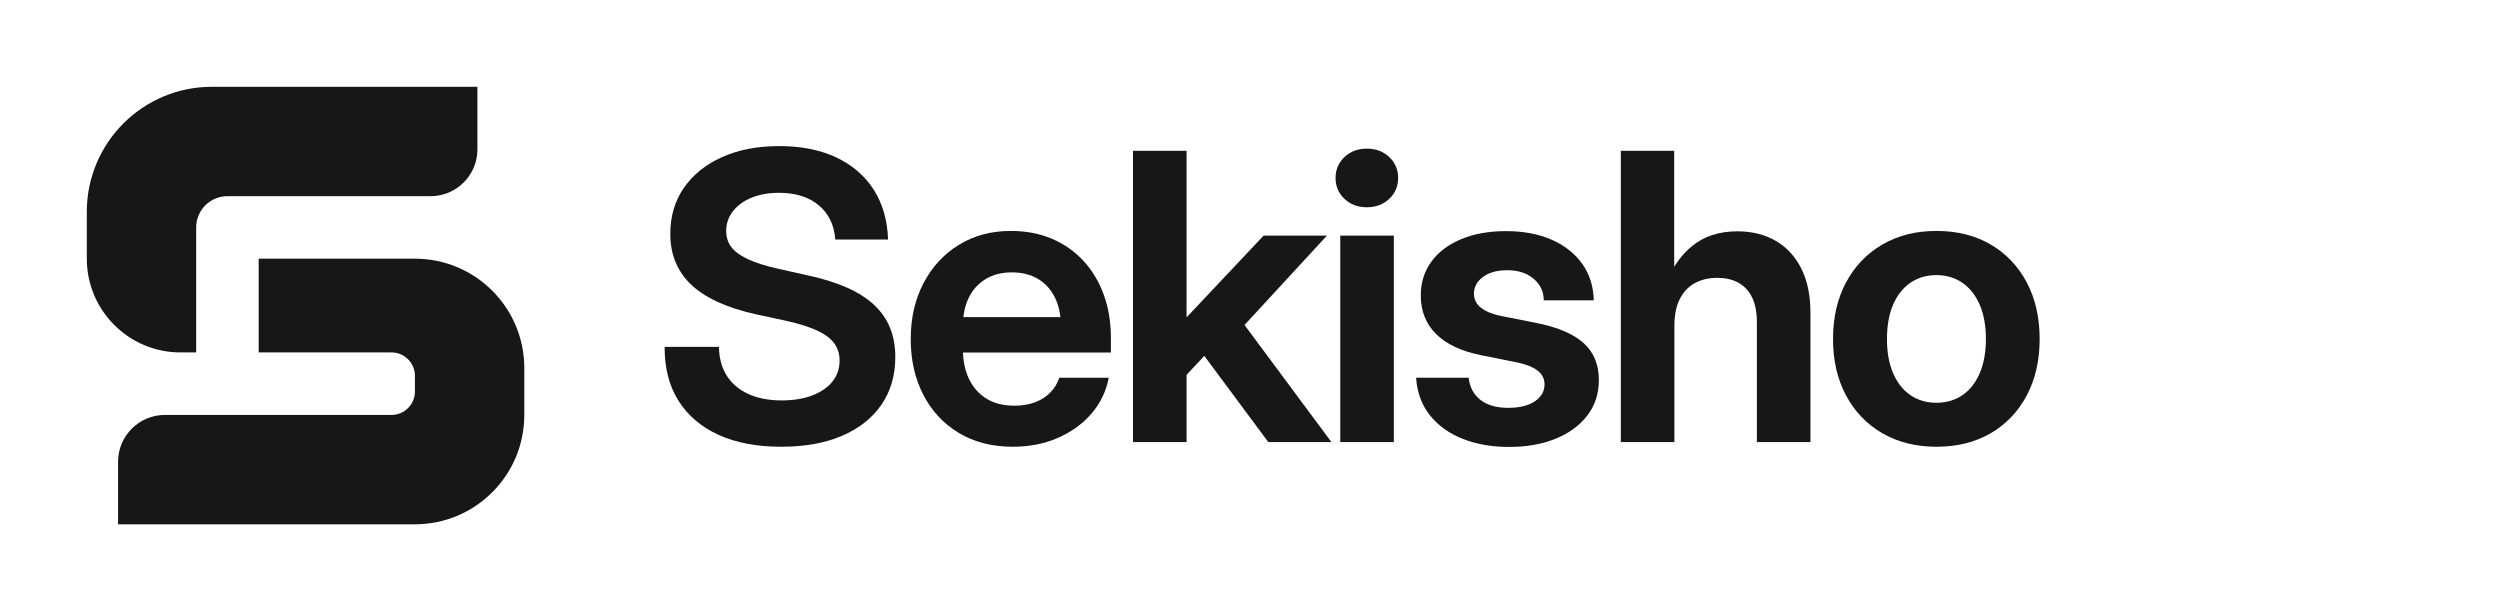
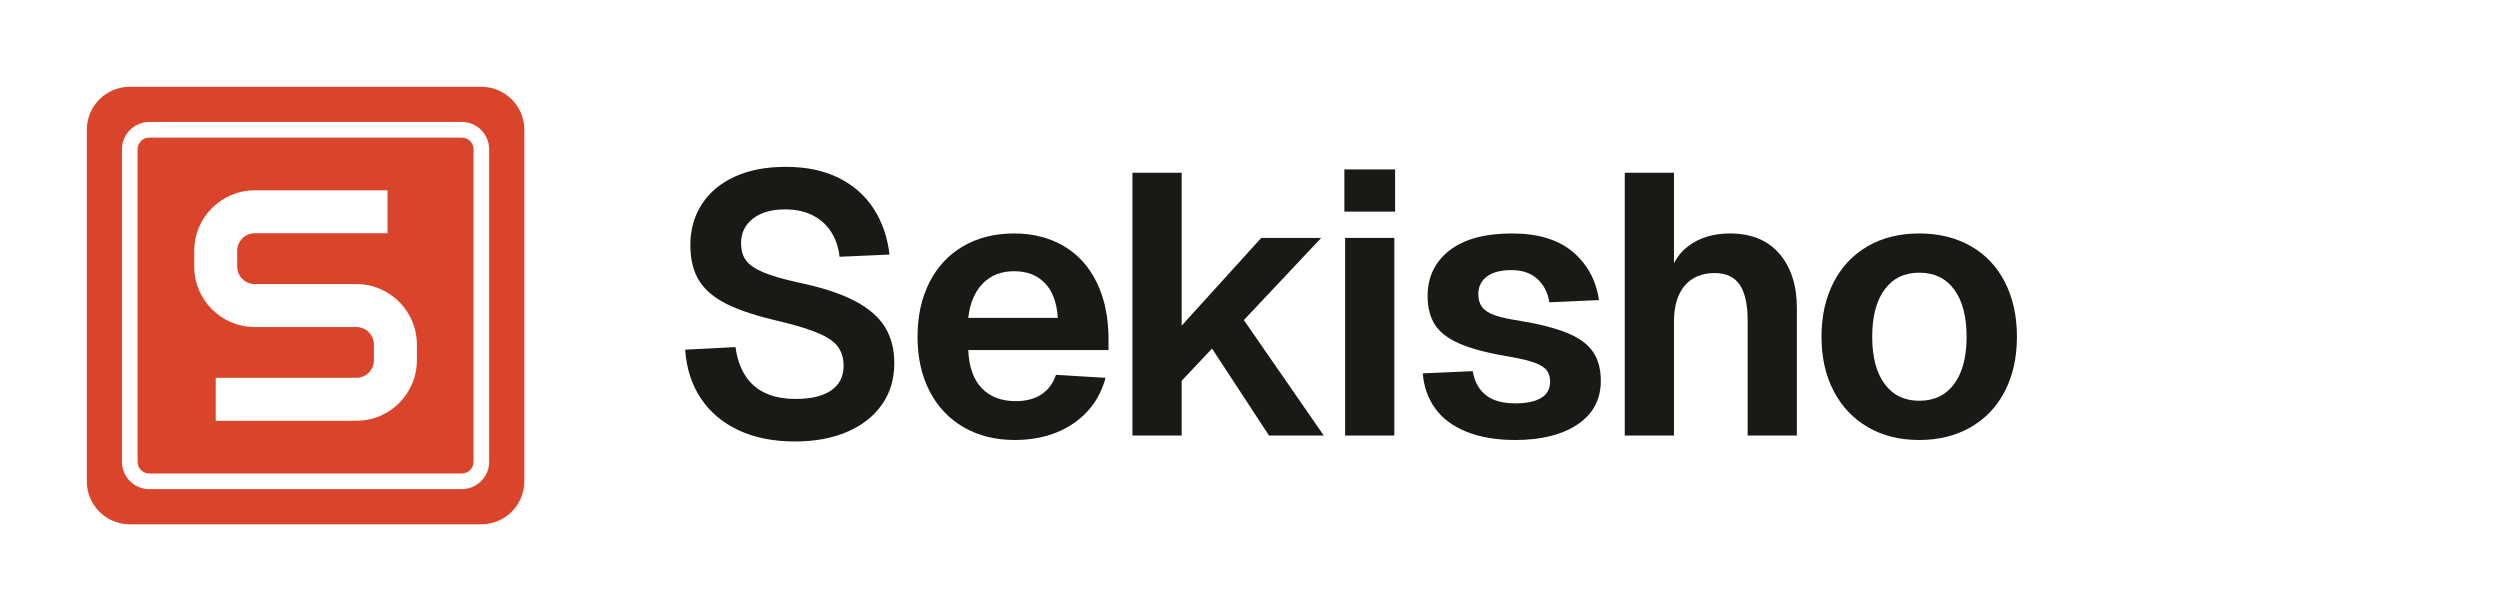
<svg xmlns="http://www.w3.org/2000/svg" width="720" height="176" viewBox="0 0 720 176" role="img">
-   <g fill="#171717" transform="translate(16 16) scale(0.5625)">
-     <path d="M80 16h136v32a24 24 0 0 1-24 24H88a16 16 0 0 0-16 16v64h-8a48 48 0 0 1-48-48V80a64 64 0 0 1 64-64Z" />
-     <path d="M104 104h80a56 56 0 0 1 56 56v24a56 56 0 0 1-56 56H32v-32a24 24 0 0 1 24-24h116a12 12 0 0 0 12-12v-8a12 12 0 0 0-12-12h-68Z" />
+   <g fill="#D9442A" transform="translate(16 16) scale(0.5625)">
+     <path fill-rule="evenodd" d="M38 16H218A22 22 0 0 1 240 38V218A22 22 0 0 1 218 240H38A22 22 0 0 1 16 218V38A22 22 0 0 1 38 16ZM48 34A14 14 0 0 0 34 48V208A14 14 0 0 0 48 222H208A14 14 0 0 0 222 208V48A14 14 0 0 0 208 34ZM48 42H208A6 6 0 0 1 214 48V208A6 6 0 0 1 208 214H48A6 6 0 0 1 42 208V48A6 6 0 0 1 48 42ZM170 69H102A31 31 0 0 0 71 100V108A31 31 0 0 0 102 139H154A9 9 0 0 1 163 148V156A9 9 0 0 1 154 165H82V187H154A31 31 0 0 0 185 156V148A31 31 0 0 0 154 117H102A9 9 0 0 1 93 108V100A9 9 0 0 1 102 91H170Z" />
  </g>
-   <g aria-label="Sekisho" fill="#171717" transform="translate(187.36 127.312)">
-     <path transform="translate(0 0) scale(0.0563 -0.0563)" d="M669 -24Q481 -24 347.5 37Q214 98 142.5 212Q71 326 72 487L350 487Q351 401 389.5 340Q428 279 500 246Q572 213 671 213Q760 213 827 238.5Q894 264 930.5 309.5Q967 355 967 417Q967 467 940 504.5Q913 542 853 570Q793 598 695 620L537 654Q314 704 207.5 805.5Q101 907 101 1065Q101 1200 170.5 1300.5Q240 1401 365.5 1457.5Q491 1514 658 1514Q827 1514 950 1456Q1073 1398 1141.5 1291Q1210 1184 1215 1036L945 1036Q937 1147 860.5 1211Q784 1275 658 1275Q579 1275 518 1250.5Q457 1226 422 1181.5Q387 1137 387 1080Q387 1031 414 996.5Q441 962 499 935Q557 908 651 887L798 854Q916 829 1001.5 791.5Q1087 754 1142.5 702.5Q1198 651 1225 584.5Q1252 518 1252 435Q1252 294 1181 191Q1110 88 979.5 32Q849 -24 669 -24Z" />
-     <path transform="translate(71.5527 0) scale(0.0563 -0.0563)" d="M582 -24Q423 -24 305.5 47Q188 118 124 242.5Q60 367 60 527Q60 688 125.5 813Q191 938 306.5 1009Q422 1080 572 1080Q688 1080 782 1040Q876 1000 943.5 927Q1011 854 1047.5 753.5Q1084 653 1084 532L1084 458L163 458L163 639L951 639L828 594Q828 678 797.5 739.5Q767 801 711 834.5Q655 868 577 868Q501 868 444.5 834.5Q388 801 357.5 739.5Q327 678 327 594L327 474Q327 388 358 323Q389 258 447.5 222Q506 186 590 186Q650 186 697 204Q744 222 775 254.5Q806 287 820 329L1073 329Q1053 225 984.5 145.5Q916 66 812 21Q708 -24 582 -24Z" />
-     <path transform="translate(132.8651 0) scale(0.0563 -0.0563)" d="M357 317L357 640L384 640L776 1056L1100 1056L615 530L556 530ZM108 0L108 1490L382 1490L382 0ZM800 0L451 470L633 660L1123 0Z" />
-     <path transform="translate(192.5546 0) scale(0.0563 -0.0563)" d="M108 0L108 1056L382 1056L382 0ZM244 1201Q175 1201 129.5 1244Q84 1287 84 1351Q84 1415 129.5 1458Q175 1501 244 1501Q313 1501 358.5 1458Q404 1415 404 1351Q404 1287 358.5 1244Q313 1201 244 1201Z" />
-     <path transform="translate(217.2088 0) scale(0.0563 -0.0563)" d="M534 -25Q402 -25 297.5 16Q193 57 129.5 136Q66 215 58 329L327 329Q335 256 387.5 215.5Q440 175 529 175Q616 175 665.5 208.5Q715 242 715 295Q715 339 678 366.5Q641 394 576 407L392 444Q240 474 161 552Q82 630 82 750Q82 848 135.5 922Q189 996 287.5 1037.5Q386 1079 518 1079Q651 1079 750.5 1035.5Q850 992 907 913Q964 834 967 725L711 725Q711 791 659.5 835Q608 879 525 879Q446 879 400 844.5Q354 810 354 760Q354 715 390 687Q426 659 488 646L684 607Q842 574 917.5 504Q993 434 993 317Q993 213 934 136Q875 59 771.5 17Q668 -25 534 -25Z" />
-     <path transform="translate(273.3574 0) scale(0.0563 -0.0563)" d="M382 592L382 0L108 0L108 1490L381 1490L381 784L328 784Q378 925 471 1001.5Q564 1078 704 1078Q816 1078 900 1029.5Q984 981 1031 888Q1078 795 1078 661L1078 0L804 0L804 614Q804 725 751 782.5Q698 840 601 840Q537 840 487.5 813.5Q438 787 410 732.5Q382 678 382 592Z" />
-     <path transform="translate(337.1729 0) scale(0.0563 -0.0563)" d="M589 -24Q432 -24 312.5 45Q193 114 126.5 238.5Q60 363 60 527Q60 692 126.5 816.5Q193 941 312.5 1010.5Q432 1080 589 1080Q748 1080 866.5 1010.5Q985 941 1051 816.5Q1117 692 1117 527Q1117 363 1051 238.5Q985 114 866.5 45Q748 -24 589 -24ZM589 201Q665 201 722 240Q779 279 810.5 352.5Q842 426 842 527Q842 629 810.5 702Q779 775 722 814.5Q665 854 589 854Q513 854 456 815Q399 776 367.5 703Q336 630 336 527Q336 425 367.5 352Q399 279 456 240Q513 201 589 201Z" />
+   <g aria-label="Sekisho" fill="#1A1916" transform="translate(191.68 125.44)">
+     <path transform="translate(0 0) scale(0.1066 -0.1066)" d="M350 -16Q262 -16 197 14.5Q132 45 95 101Q58 157 53 232L189 239Q195 194 215 162.5Q235 131 269 115Q303 99 352 99Q414 99 447.5 122Q481 145 481 189Q481 217 467.5 237.5Q454 258 417.5 274.5Q381 291 311 308Q219 329 167 354.5Q115 380 91 418Q67 456 67 515Q67 577 98 625Q129 673 187 699.5Q245 726 325 726Q408 726 468 696Q528 666 562.5 612.5Q597 559 605 489L470 483Q466 521 447.5 550Q429 579 397.5 595Q366 611 323 611Q268 611 236 586Q204 561 204 520Q204 491 217.5 473Q231 455 264 441Q297 427 361 413Q456 393 512.5 363Q569 333 593.5 292Q618 251 618 196Q618 131 584.5 83.5Q551 36 490.5 10Q430 -16 350 -16Z" />
+     <path transform="translate(68.1984 0) scale(0.1066 -0.1066)" d="M304 -12Q225 -12 165.5 22.5Q106 57 73.5 120Q41 183 41 267Q41 351 73.5 414.5Q106 478 165 512Q224 546 302 546Q378 546 436 512Q494 478 525.5 413Q557 348 557 260L557 231L178 231Q181 163 214.5 128Q248 93 306 93Q348 93 375.5 111Q403 129 415 164L549 156Q528 78 462.5 33Q397 -12 304 -12ZM420 318Q416 380 385 412Q354 444 302 444Q250 444 217.5 411Q185 378 178 318L420 318Z" />
+     <path transform="translate(127.109 0) scale(0.1066 -0.1066)" d="M69 710L202 710L202 297L417 534L579 534L370 312L586 0L438 0L284 235L202 148L202 0L69 0Z" />
+     <path transform="translate(188.3597 0) scale(0.1066 -0.1066)" d="M69 534L202 534L202 0L69 0ZM67 719L204 719L204 605L67 605Z" />
+     <path transform="translate(213.7125 0) scale(0.1066 -0.1066)" d="M291 -12Q214 -12 158.5 10.5Q103 33 74 74Q45 115 41 168L176 174Q183 132 211 109.5Q239 87 291 87Q336 87 360.5 101.5Q385 116 385 146Q385 164 376 176Q367 188 342.5 197Q318 206 270 214Q187 228 140 248.5Q93 269 73.5 300Q54 331 54 377Q54 454 113 500Q172 546 282 546Q387 546 446 496.5Q505 447 517 366L383 360Q376 401 349.5 424Q323 447 281 447Q237 447 214 429.5Q191 412 191 382Q191 361 201 347.5Q211 334 234 325.5Q257 317 298 311Q383 297 431.5 277Q480 257 501 226Q522 195 522 148Q522 72 459 30Q396 -12 291 -12Z" />
+     <path transform="translate(268.8935 0) scale(0.1066 -0.1066)" d="M69 710L202 710L202 412L185 412Q196 479 241.5 512.5Q287 546 353 546Q440 546 487 491Q534 436 534 344L534 0L401 0L401 311Q401 376 379.5 407.5Q358 439 312 439Q260 439 231 405Q202 371 202 308L202 0L69 0Z" />
+     <path transform="translate(328.5415 0) scale(0.1066 -0.1066)" d="M305 -12Q226 -12 166.5 22.5Q107 57 74 120Q41 183 41 267Q41 351 74 414.5Q107 478 166.5 512Q226 546 305 546Q384 546 444 512Q504 478 536.5 414.5Q569 351 569 267Q569 183 536.5 120Q504 57 444 22.5Q384 -12 305 -12ZM305 94Q366 94 399.5 139.5Q433 185 433 267Q433 349 399.5 394.5Q366 440 305 440Q245 440 211.5 394.5Q178 349 178 267Q178 185 211.5 139.5Q245 94 305 94Z" />
  </g>
</svg>
